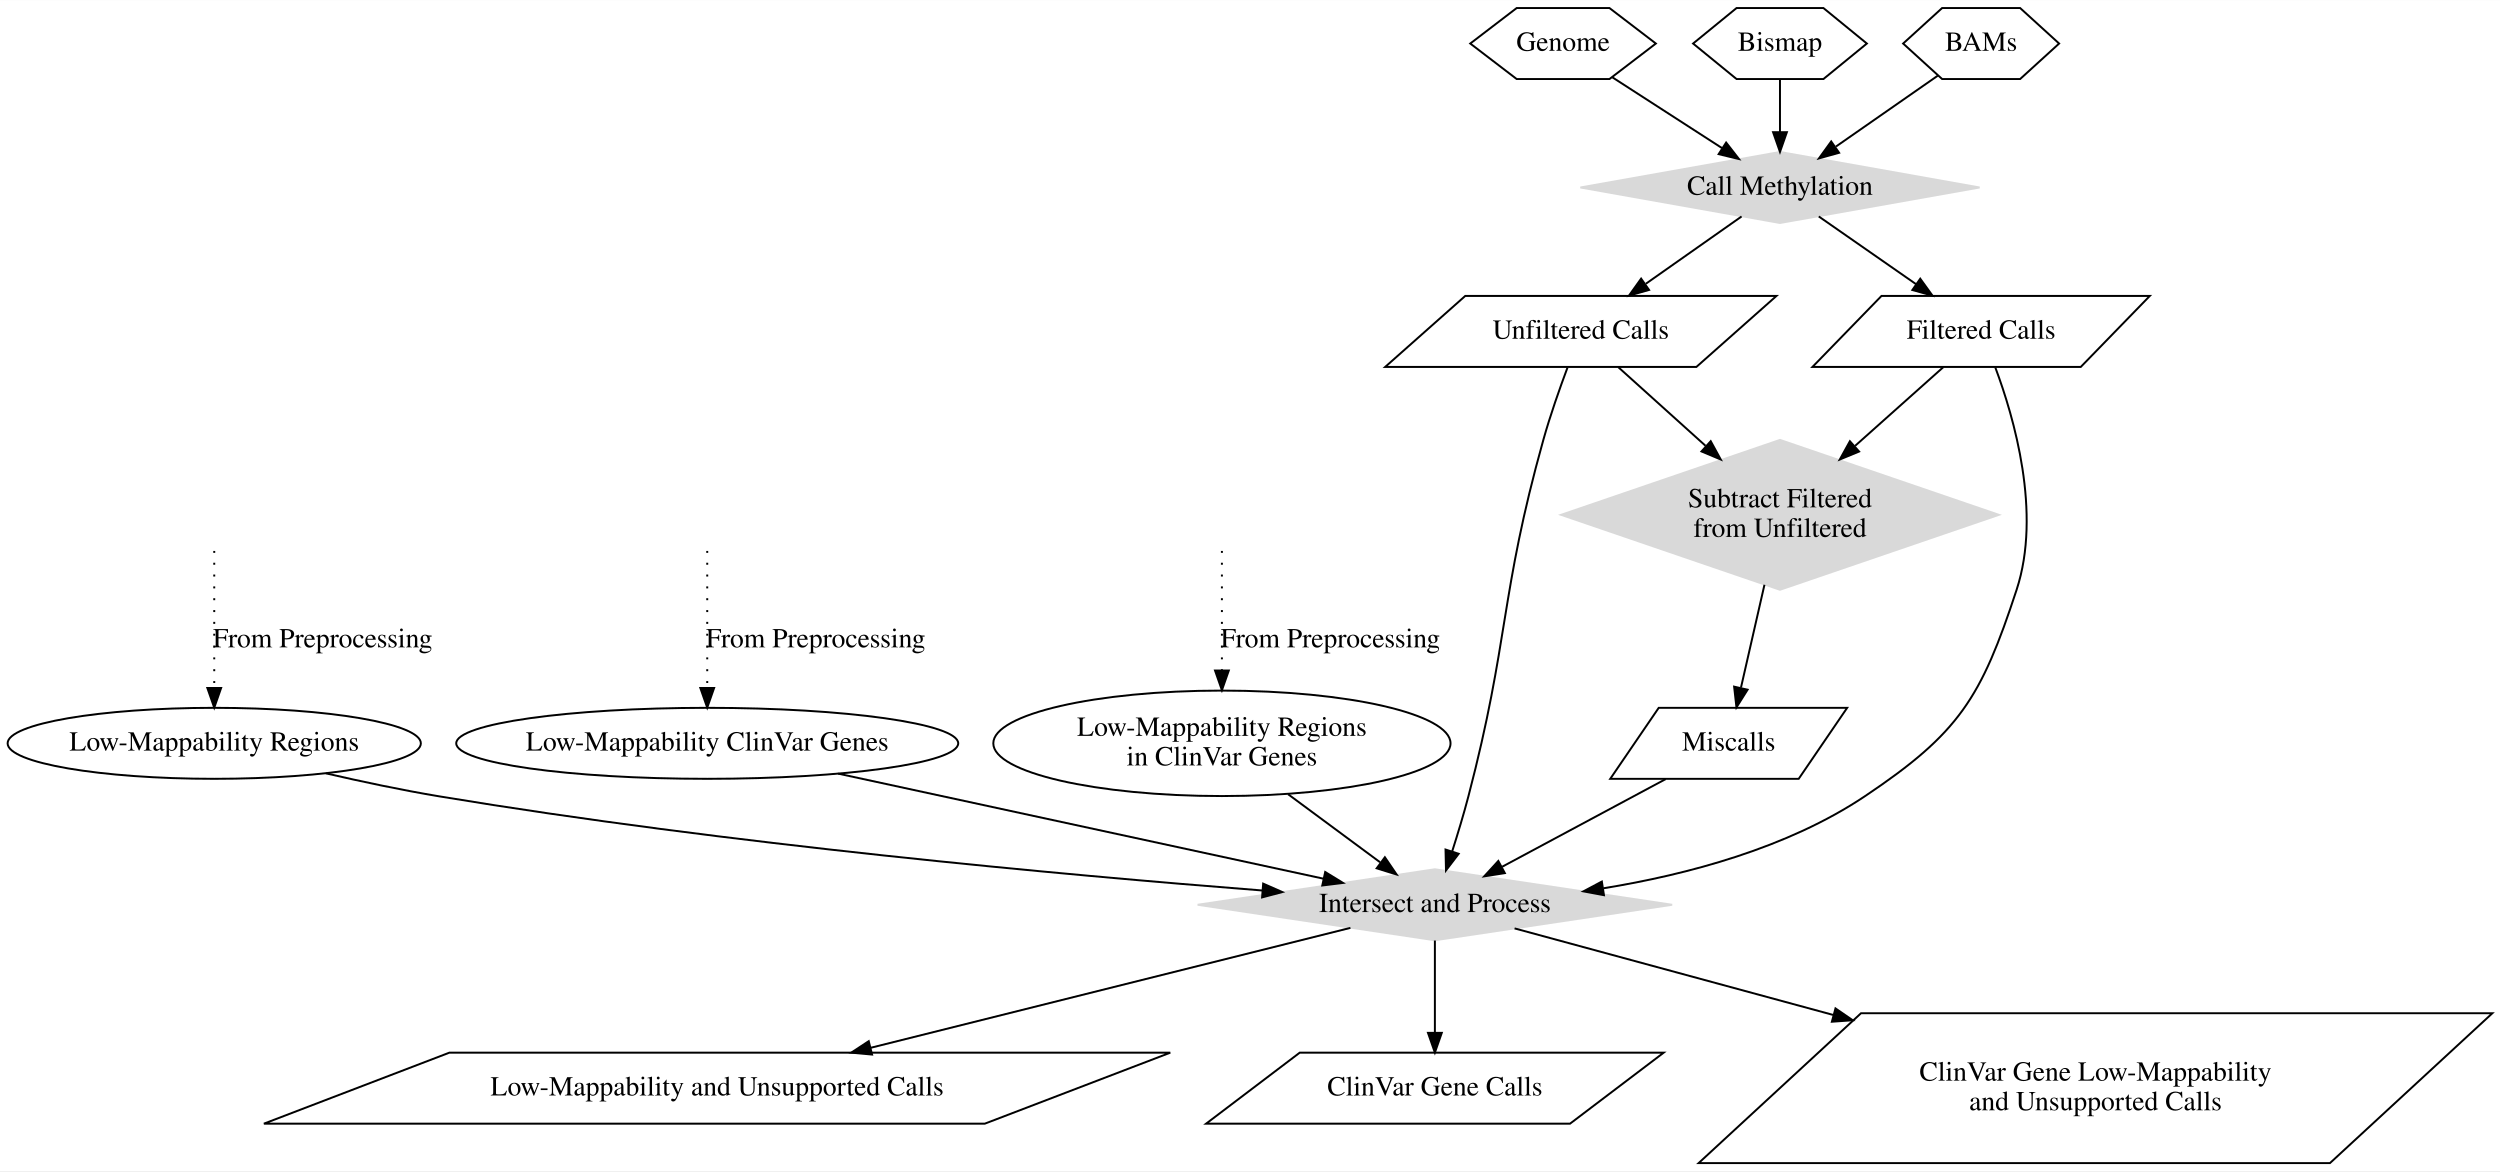
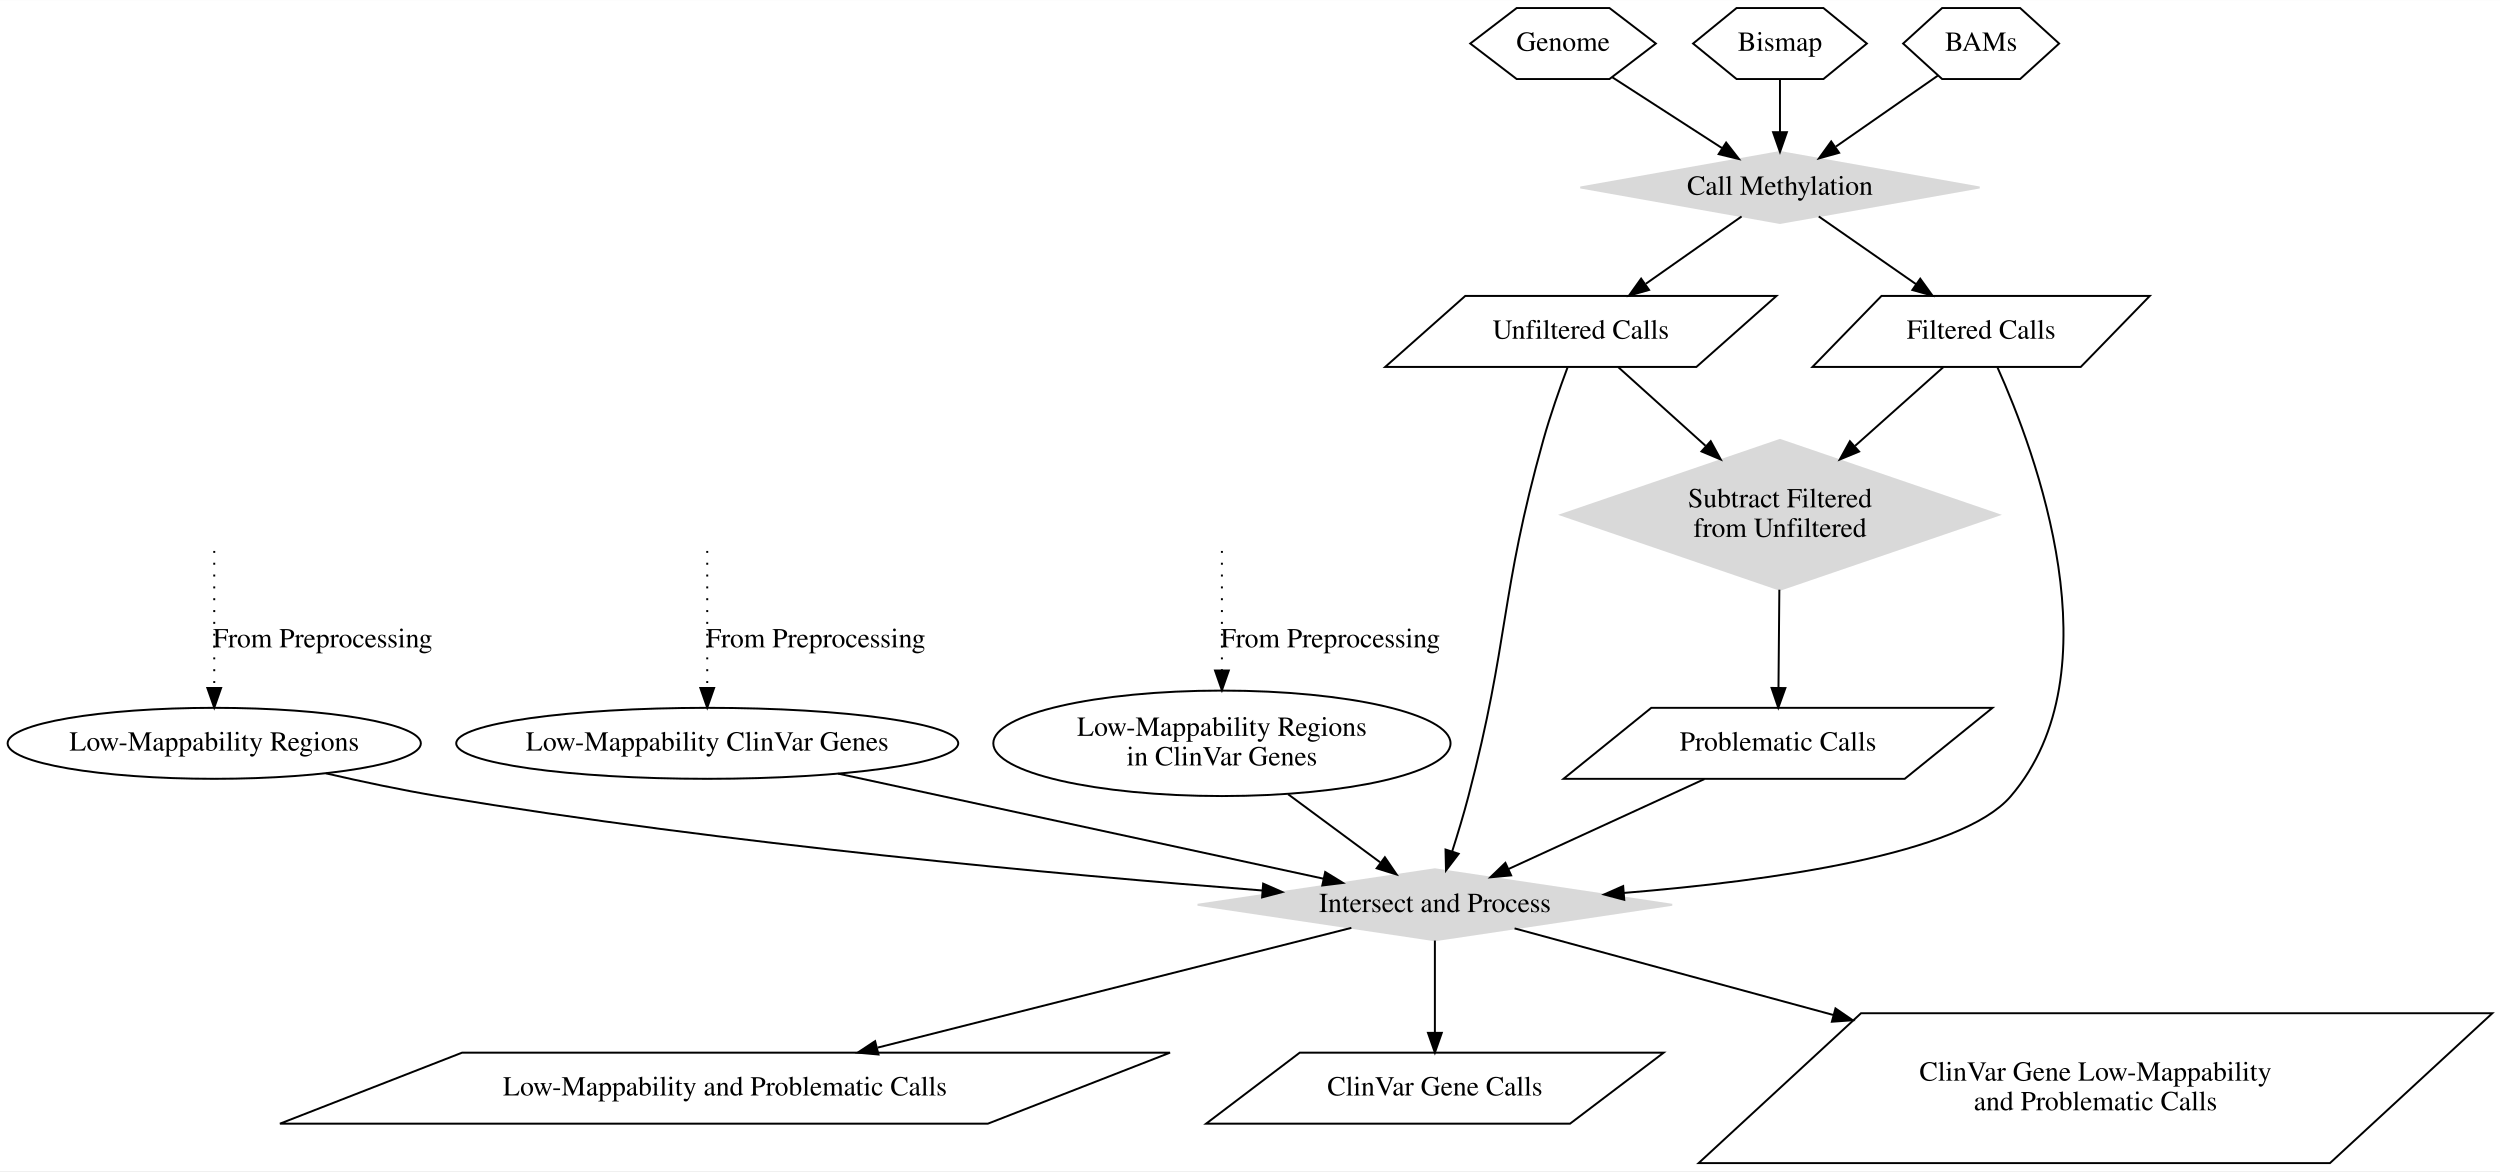
<svg xmlns="http://www.w3.org/2000/svg" width="1268pt" height="594pt" viewBox="0.00 0.00 1267.77 593.74">
  <g id="graph0" class="graph" transform="scale(1 1) rotate(0) translate(4 589.74)">
    <polygon fill="white" stroke="transparent" points="-4,4 -4,-589.74 1263.77,-589.74 1263.77,4 -4,4" />
    <g id="node4" class="node">
      <ellipse fill="none" stroke="black" cx="104.64" cy="-212.87" rx="104.78" ry="18" />
      <text text-anchor="middle" x="104.64" y="-209.17" font-family="Times,serif" font-size="14.00">Low-Mappability Regions</text>
    </g>
    <g id="edge1" class="edge">
      <path fill="none" stroke="black" stroke-dasharray="1,5" d="M104.64,-310.45C104.64,-292.03 104.64,-262.63 104.64,-241.1" />
      <polygon fill="black" stroke="black" points="108.14,-240.95 104.64,-230.95 101.14,-240.95 108.14,-240.95" />
      <text text-anchor="middle" x="159.64" y="-261.54" font-family="Times,serif" font-size="14.00">From Preprocessing</text>
    </g>
    <g id="node5" class="node">
      <ellipse fill="none" stroke="black" cx="354.64" cy="-212.87" rx="127.28" ry="18" />
      <text text-anchor="middle" x="354.64" y="-209.17" font-family="Times,serif" font-size="14.00">Low-Mappability ClinVar Genes</text>
    </g>
    <g id="edge2" class="edge">
      <path fill="none" stroke="black" stroke-dasharray="1,5" d="M354.64,-310.45C354.64,-292.03 354.64,-262.63 354.64,-241.1" />
      <polygon fill="black" stroke="black" points="358.14,-240.95 354.64,-230.95 351.14,-240.95 358.14,-240.95" />
      <text text-anchor="middle" x="409.64" y="-261.54" font-family="Times,serif" font-size="14.00">From Preprocessing</text>
    </g>
    <g id="node6" class="node">
      <ellipse fill="none" stroke="black" cx="615.64" cy="-212.87" rx="115.93" ry="26.74" />
      <text text-anchor="middle" x="615.64" y="-216.67" font-family="Times,serif" font-size="14.00">Low-Mappability Regions </text>
      <text text-anchor="middle" x="615.64" y="-201.67" font-family="Times,serif" font-size="14.00">in ClinVar Genes</text>
    </g>
    <g id="edge3" class="edge">
      <path fill="none" stroke="black" stroke-dasharray="1,5" d="M615.64,-310.45C615.64,-294.45 615.64,-270.15 615.64,-249.94" />
      <polygon fill="black" stroke="black" points="619.14,-249.8 615.64,-239.8 612.14,-249.8 619.14,-249.8" />
      <text text-anchor="middle" x="670.64" y="-261.54" font-family="Times,serif" font-size="14.00">From Preprocessing</text>
    </g>
    <g id="node15" class="node">
      <polygon fill="#d9d9d9" stroke="#d9d9d9" points="723.64,-149 603.32,-131 723.64,-113 843.96,-131 723.64,-149" />
      <text text-anchor="middle" x="723.64" y="-127.3" font-family="Times,serif" font-size="14.00">Intersect and Process</text>
    </g>
    <g id="edge15" class="edge">
      <path fill="none" stroke="black" d="M161.21,-197.66C179.45,-193.45 199.82,-189.13 218.64,-186 364.12,-161.8 535.06,-146.17 636.1,-138.24" />
      <polygon fill="black" stroke="black" points="636.56,-141.72 646.26,-137.45 636.02,-134.74 636.56,-141.72" />
    </g>
    <g id="edge16" class="edge">
      <path fill="none" stroke="black" d="M421.04,-197.5C491.3,-182.29 600.98,-158.55 667.21,-144.21" />
      <polygon fill="black" stroke="black" points="668.02,-147.62 677.06,-142.08 666.54,-140.78 668.02,-147.62" />
    </g>
    <g id="edge17" class="edge">
      <path fill="none" stroke="black" d="M649.22,-187.04C664.19,-175.96 681.62,-163.07 695.85,-152.55" />
      <polygon fill="black" stroke="black" points="698.28,-155.11 704.24,-146.35 694.12,-149.48 698.28,-155.11" />
    </g>
    <g id="node7" class="node">
      <polygon fill="none" stroke="black" points="835.7,-567.74 812.17,-585.74 765.11,-585.74 741.58,-567.74 765.11,-549.74 812.17,-549.74 835.7,-567.74" />
      <text text-anchor="middle" x="788.64" y="-564.04" font-family="Times,serif" font-size="14.00">Genome</text>
    </g>
    <g id="node10" class="node">
      <polygon fill="#d9d9d9" stroke="#d9d9d9" points="898.64,-512.74 797.43,-494.74 898.64,-476.74 999.86,-494.74 898.64,-512.74" />
      <text text-anchor="middle" x="898.64" y="-491.04" font-family="Times,serif" font-size="14.00">Call Methylation</text>
    </g>
    <g id="edge4" class="edge">
      <path fill="none" stroke="black" d="M813.6,-550.63C830.12,-539.97 851.85,-525.94 869.21,-514.74" />
      <polygon fill="black" stroke="black" points="871.34,-517.53 877.84,-509.17 867.54,-511.65 871.34,-517.53" />
    </g>
    <g id="node8" class="node">
      <polygon fill="none" stroke="black" points="942.7,-567.74 920.67,-585.74 876.61,-585.74 854.58,-567.74 876.61,-549.74 920.67,-549.74 942.7,-567.74" />
      <text text-anchor="middle" x="898.64" y="-564.04" font-family="Times,serif" font-size="14.00">Bismap</text>
    </g>
    <g id="edge6" class="edge">
      <path fill="none" stroke="black" d="M898.64,-549.55C898.64,-541.53 898.64,-531.79 898.64,-522.81" />
      <polygon fill="black" stroke="black" points="902.14,-522.77 898.64,-512.77 895.14,-522.77 902.14,-522.77" />
    </g>
    <g id="node9" class="node">
      <polygon fill="none" stroke="black" points="1040.19,-567.74 1020.42,-585.74 980.86,-585.74 961.09,-567.74 980.86,-549.74 1020.42,-549.74 1040.19,-567.74" />
      <text text-anchor="middle" x="1000.64" y="-564.04" font-family="Times,serif" font-size="14.00">BAMs</text>
    </g>
    <g id="edge5" class="edge">
      <path fill="none" stroke="black" d="M978.76,-551.51C963.65,-540.99 943.4,-526.9 927.04,-515.51" />
      <polygon fill="black" stroke="black" points="928.62,-512.34 918.41,-509.5 924.62,-518.09 928.62,-512.34" />
    </g>
    <g id="node11" class="node">
      <polygon fill="none" stroke="black" points="896.85,-439.74 739.03,-439.74 698.43,-403.74 856.25,-403.74 896.85,-439.74" />
      <text text-anchor="middle" x="797.64" y="-418.04" font-family="Times,serif" font-size="14.00">Unfiltered Calls</text>
    </g>
    <g id="edge7" class="edge">
      <path fill="none" stroke="black" d="M879.17,-480.05C865.43,-470.39 846.69,-457.22 830.65,-445.94" />
      <polygon fill="black" stroke="black" points="832.25,-442.79 822.06,-439.9 828.23,-448.52 832.25,-442.79" />
    </g>
    <g id="node12" class="node">
      <polygon fill="none" stroke="black" points="1086.17,-439.74 950.11,-439.74 915.11,-403.74 1051.17,-403.74 1086.17,-439.74" />
      <text text-anchor="middle" x="1000.64" y="-418.04" font-family="Times,serif" font-size="14.00">Filtered Calls</text>
    </g>
    <g id="edge8" class="edge">
      <path fill="none" stroke="black" d="M918.31,-480.05C932.31,-470.31 951.45,-456.98 967.76,-445.63" />
      <polygon fill="black" stroke="black" points="969.77,-448.49 975.98,-439.9 965.77,-442.75 969.77,-448.49" />
    </g>
    <g id="node13" class="node">
      <polygon fill="#d9d9d9" stroke="#d9d9d9" points="898.64,-366.74 787.64,-328.74 898.64,-290.74 1009.64,-328.74 898.64,-366.74" />
      <text text-anchor="middle" x="898.64" y="-332.54" font-family="Times,serif" font-size="14.00">Subtract Filtered </text>
      <text text-anchor="middle" x="898.64" y="-317.54" font-family="Times,serif" font-size="14.00">from Unfiltered</text>
    </g>
    <g id="edge9" class="edge">
      <path fill="none" stroke="black" d="M816.64,-403.62C829.1,-392.4 845.81,-377.34 860.9,-363.74" />
      <polygon fill="black" stroke="black" points="863.52,-366.09 868.61,-356.8 858.84,-360.89 863.52,-366.09" />
    </g>
    <g id="edge12" class="edge">
      <path fill="none" stroke="black" d="M790.89,-403.42C786.97,-392.91 782.12,-379.18 778.64,-366.74 756.53,-287.69 761.43,-265.41 740.64,-186 738.24,-176.84 735.24,-166.93 732.43,-158.13" />
      <polygon fill="black" stroke="black" points="735.7,-156.85 729.27,-148.42 729.04,-159.01 735.7,-156.85" />
    </g>
    <g id="edge10" class="edge">
      <path fill="none" stroke="black" d="M981.46,-403.62C968.87,-392.4 951.99,-377.34 936.76,-363.74" />
      <polygon fill="black" stroke="black" points="938.76,-360.84 928.97,-356.8 934.1,-366.07 938.76,-360.84" />
    </g>
    <g id="edge13" class="edge">
-       <path fill="none" stroke="black" d="M1007.84,-403.47C1017.33,-378.15 1031.42,-329.71 1018.64,-290.74 1000.63,-235.84 989.65,-218.14 941.64,-186 902.49,-159.8 851.74,-146.3 809.06,-139.35" />
-       <polygon fill="black" stroke="black" points="809.38,-135.86 798.96,-137.8 808.31,-142.78 809.38,-135.86" />
+       <path fill="none" stroke="black" d="M1008.95,-403.45C1028.13,-360.77 1069.83,-249.27 1015.64,-186 990.49,-156.63 894.54,-143.14 819.41,-137" />
+       <polygon fill="black" stroke="black" points="819.67,-133.51 809.43,-136.22 819.12,-140.49 819.67,-133.51" />
    </g>
    <g id="node14" class="node">
-       <polygon fill="none" stroke="black" points="932.71,-230.87 837.15,-230.87 812.57,-194.87 908.13,-194.87 932.71,-230.87" />
-       <text text-anchor="middle" x="872.64" y="-209.17" font-family="Times,serif" font-size="14.00">Miscalls</text>
+       <polygon fill="none" stroke="black" points="1006.41,-230.87 833.38,-230.87 788.87,-194.87 961.9,-194.87 1006.41,-230.87" />
+       <text text-anchor="middle" x="897.64" y="-209.17" font-family="Times,serif" font-size="14.00">Problematic Calls</text>
    </g>
    <g id="edge11" class="edge">
-       <path fill="none" stroke="black" d="M890.77,-293.27C886.96,-276.57 882.44,-256.8 878.87,-241.16" />
-       <polygon fill="black" stroke="black" points="882.21,-240.06 876.57,-231.09 875.39,-241.61 882.21,-240.06" />
+       <path fill="none" stroke="black" d="M898.32,-290.77C898.17,-274.57 898.01,-255.9 897.88,-241.02" />
+       <polygon fill="black" stroke="black" points="901.38,-240.9 897.79,-230.93 894.38,-240.96 901.38,-240.9" />
    </g>
    <g id="edge14" class="edge">
-       <path fill="none" stroke="black" d="M840.68,-194.74C816.26,-181.65 782.68,-163.65 757.75,-150.28" />
-       <polygon fill="black" stroke="black" points="759.12,-147.05 748.65,-145.41 755.81,-153.22 759.12,-147.05" />
+       <path fill="none" stroke="black" d="M860.31,-194.74C830.94,-181.25 790.2,-162.55 760.86,-149.08" />
+       <polygon fill="black" stroke="black" points="762.31,-145.9 751.76,-144.91 759.39,-152.26 762.31,-145.9" />
    </g>
    <g id="node16" class="node">
-       <polygon fill="none" stroke="black" points="589.46,-56 223.87,-56 129.82,-20 495.41,-20 589.46,-56" />
-       <text text-anchor="middle" x="359.64" y="-34.3" font-family="Times,serif" font-size="14.00">Low-Mappability and Unsupported Calls</text>
+       <polygon fill="none" stroke="black" points="589.33,-56 230.31,-56 137.95,-20 496.97,-20 589.33,-56" />
+       <text text-anchor="middle" x="363.64" y="-34.3" font-family="Times,serif" font-size="14.00">Low-Mappability and Problematic Calls</text>
    </g>
    <g id="edge18" class="edge">
-       <path fill="none" stroke="black" d="M680.81,-119.29C621.1,-104.37 511.81,-77.04 437.48,-58.46" />
-       <polygon fill="black" stroke="black" points="438.23,-55.04 427.68,-56.01 436.54,-61.83 438.23,-55.04" />
+       <path fill="none" stroke="black" d="M681.29,-119.29C622.35,-104.4 514.58,-77.15 441.07,-58.57" />
+       <polygon fill="black" stroke="black" points="441.49,-55.07 430.93,-56.01 439.77,-61.85 441.49,-55.07" />
    </g>
    <g id="node17" class="node">
      <polygon fill="none" stroke="black" points="839.66,-56 655.1,-56 607.62,-20 792.18,-20 839.66,-56" />
      <text text-anchor="middle" x="723.64" y="-34.3" font-family="Times,serif" font-size="14.00">ClinVar Gene Calls</text>
    </g>
    <g id="edge19" class="edge">
      <path fill="none" stroke="black" d="M723.64,-112.88C723.64,-99.79 723.64,-81.48 723.64,-66.36" />
      <polygon fill="black" stroke="black" points="727.14,-66.04 723.64,-56.04 720.14,-66.04 727.14,-66.04" />
    </g>
    <g id="node18" class="node">
      <polygon fill="none" stroke="black" points="1259.9,-76 939.74,-76 857.38,0 1177.54,0 1259.9,-76" />
      <text text-anchor="middle" x="1058.64" y="-41.8" font-family="Times,serif" font-size="14.00">ClinVar Gene Low-Mappability </text>
-       <text text-anchor="middle" x="1058.64" y="-26.8" font-family="Times,serif" font-size="14.00">and Unsupported Calls</text>
+       <text text-anchor="middle" x="1058.64" y="-26.8" font-family="Times,serif" font-size="14.00">and Problematic Calls</text>
    </g>
    <g id="edge20" class="edge">
      <path fill="none" stroke="black" d="M764.05,-119.02C804.11,-108.14 867.69,-90.87 925.55,-75.15" />
      <polygon fill="black" stroke="black" points="926.79,-78.44 935.53,-72.44 924.96,-71.69 926.79,-78.44" />
    </g>
  </g>
</svg>
